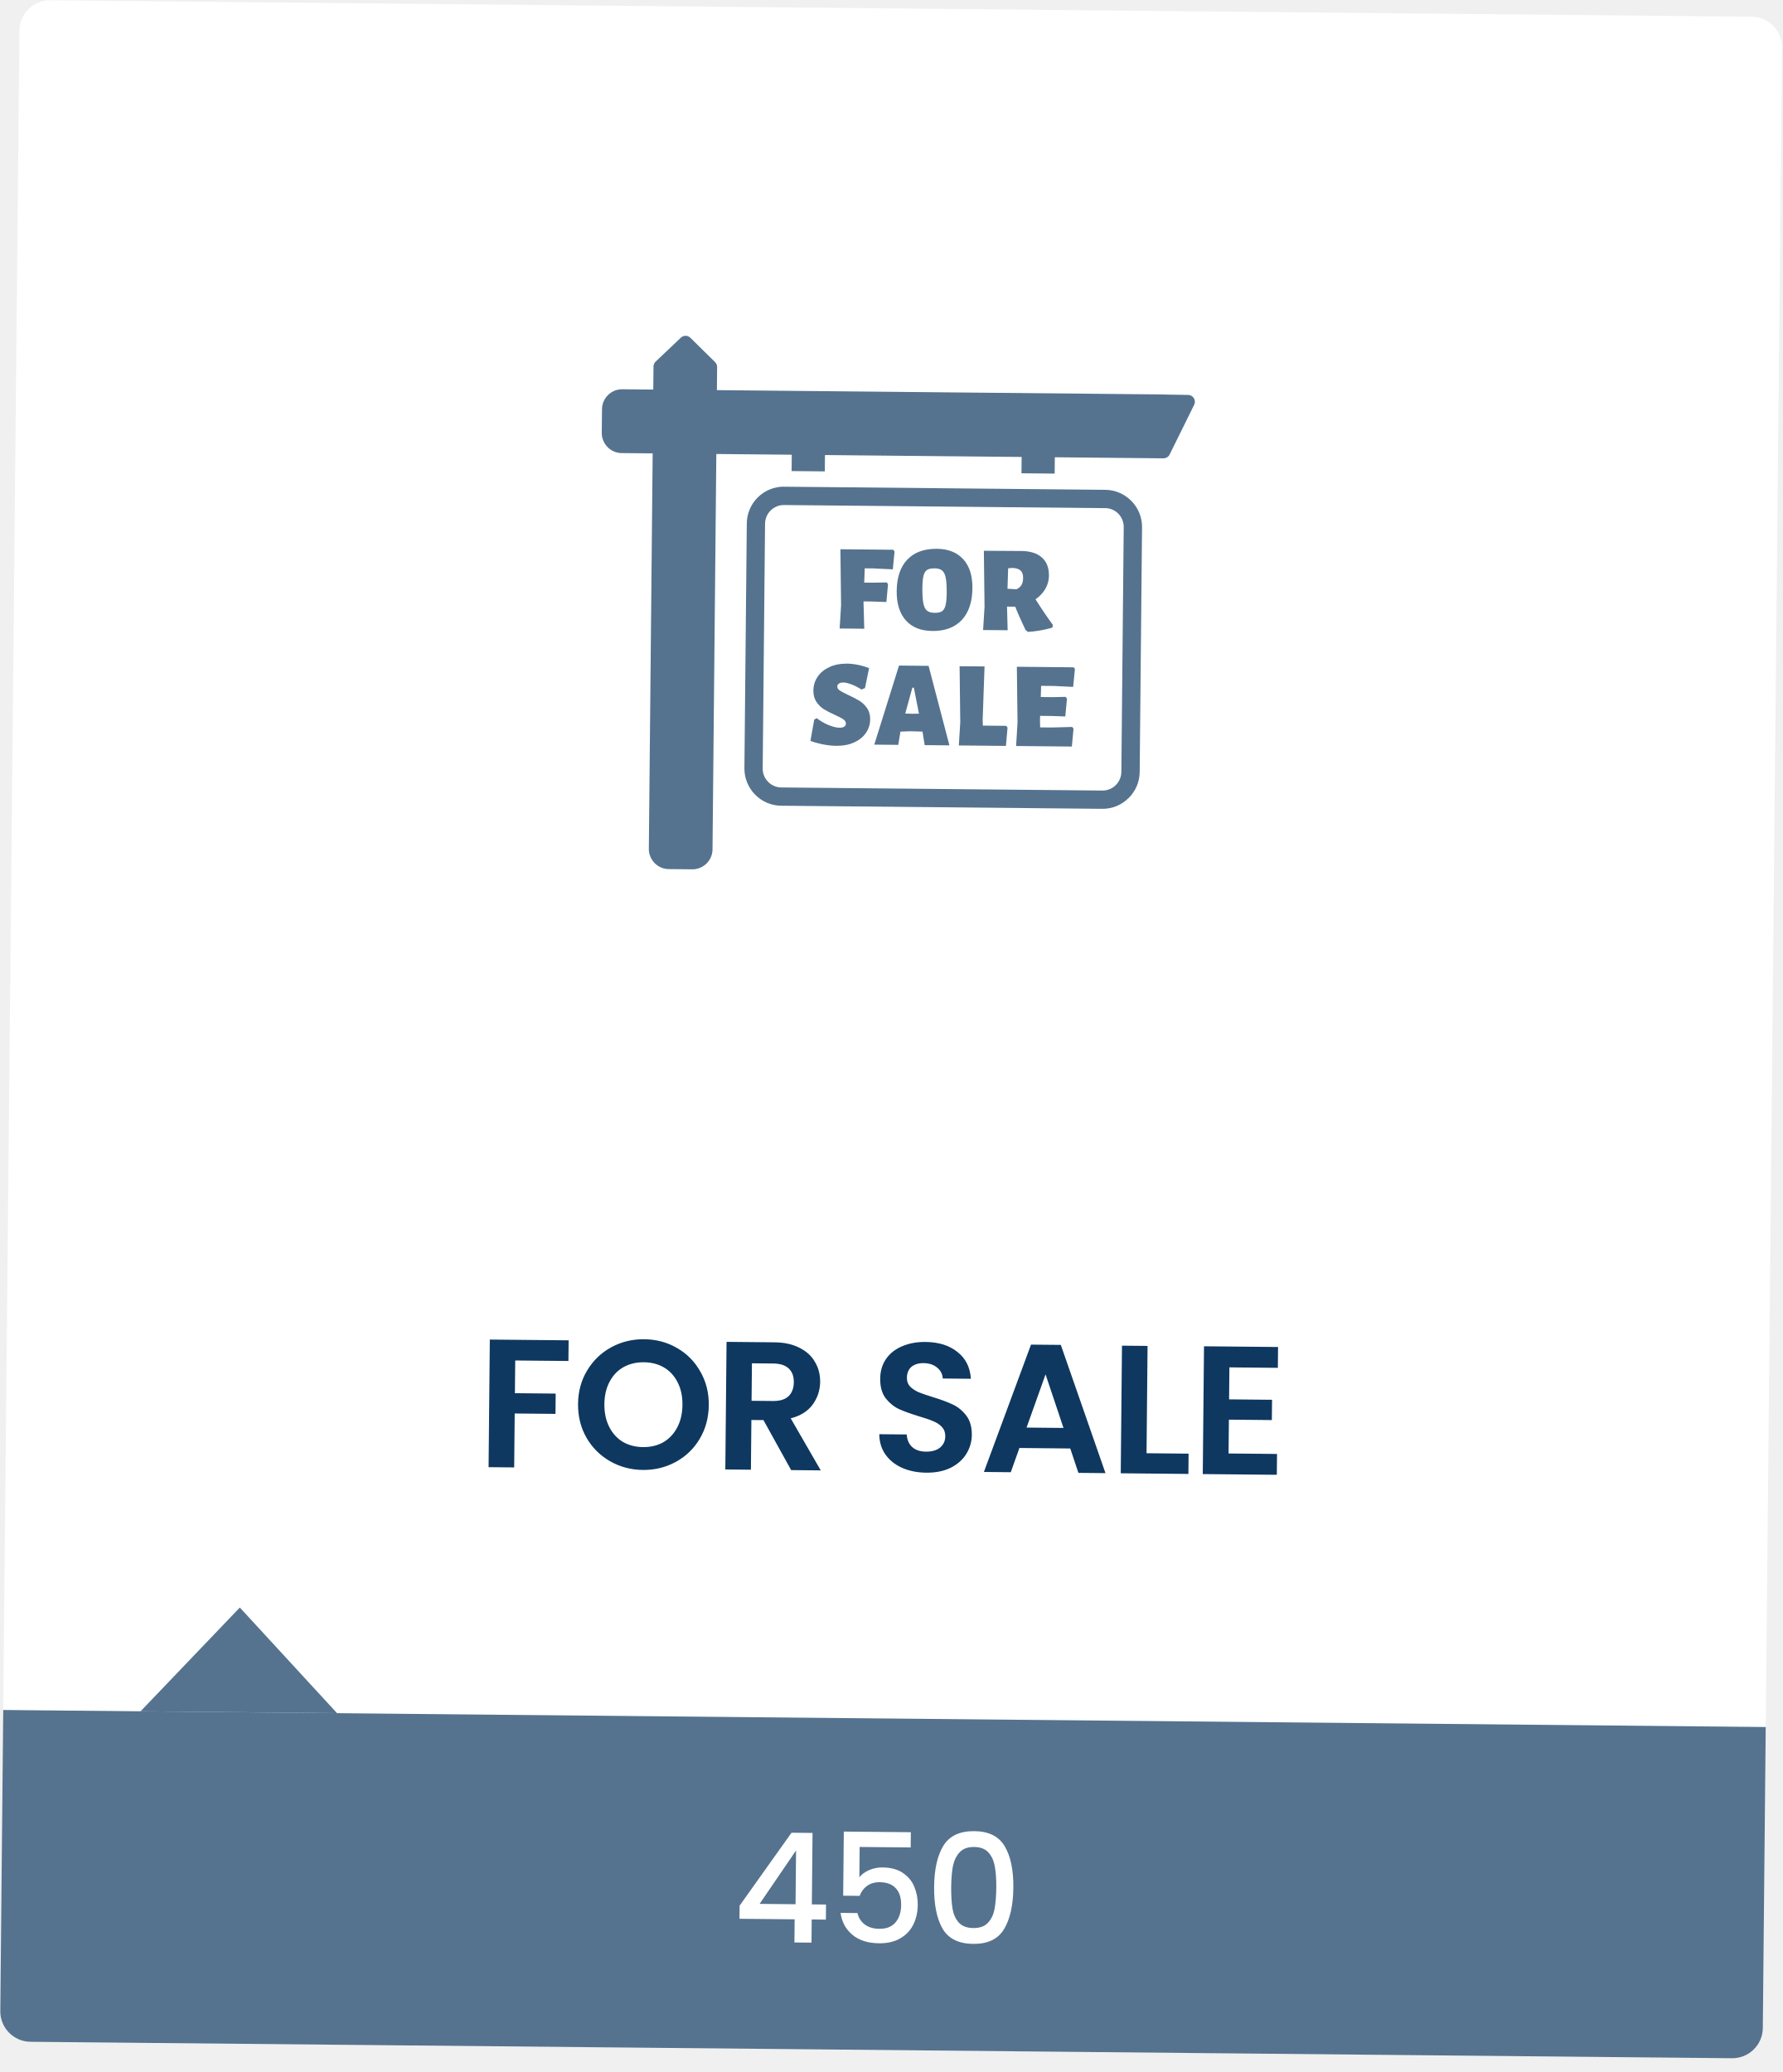
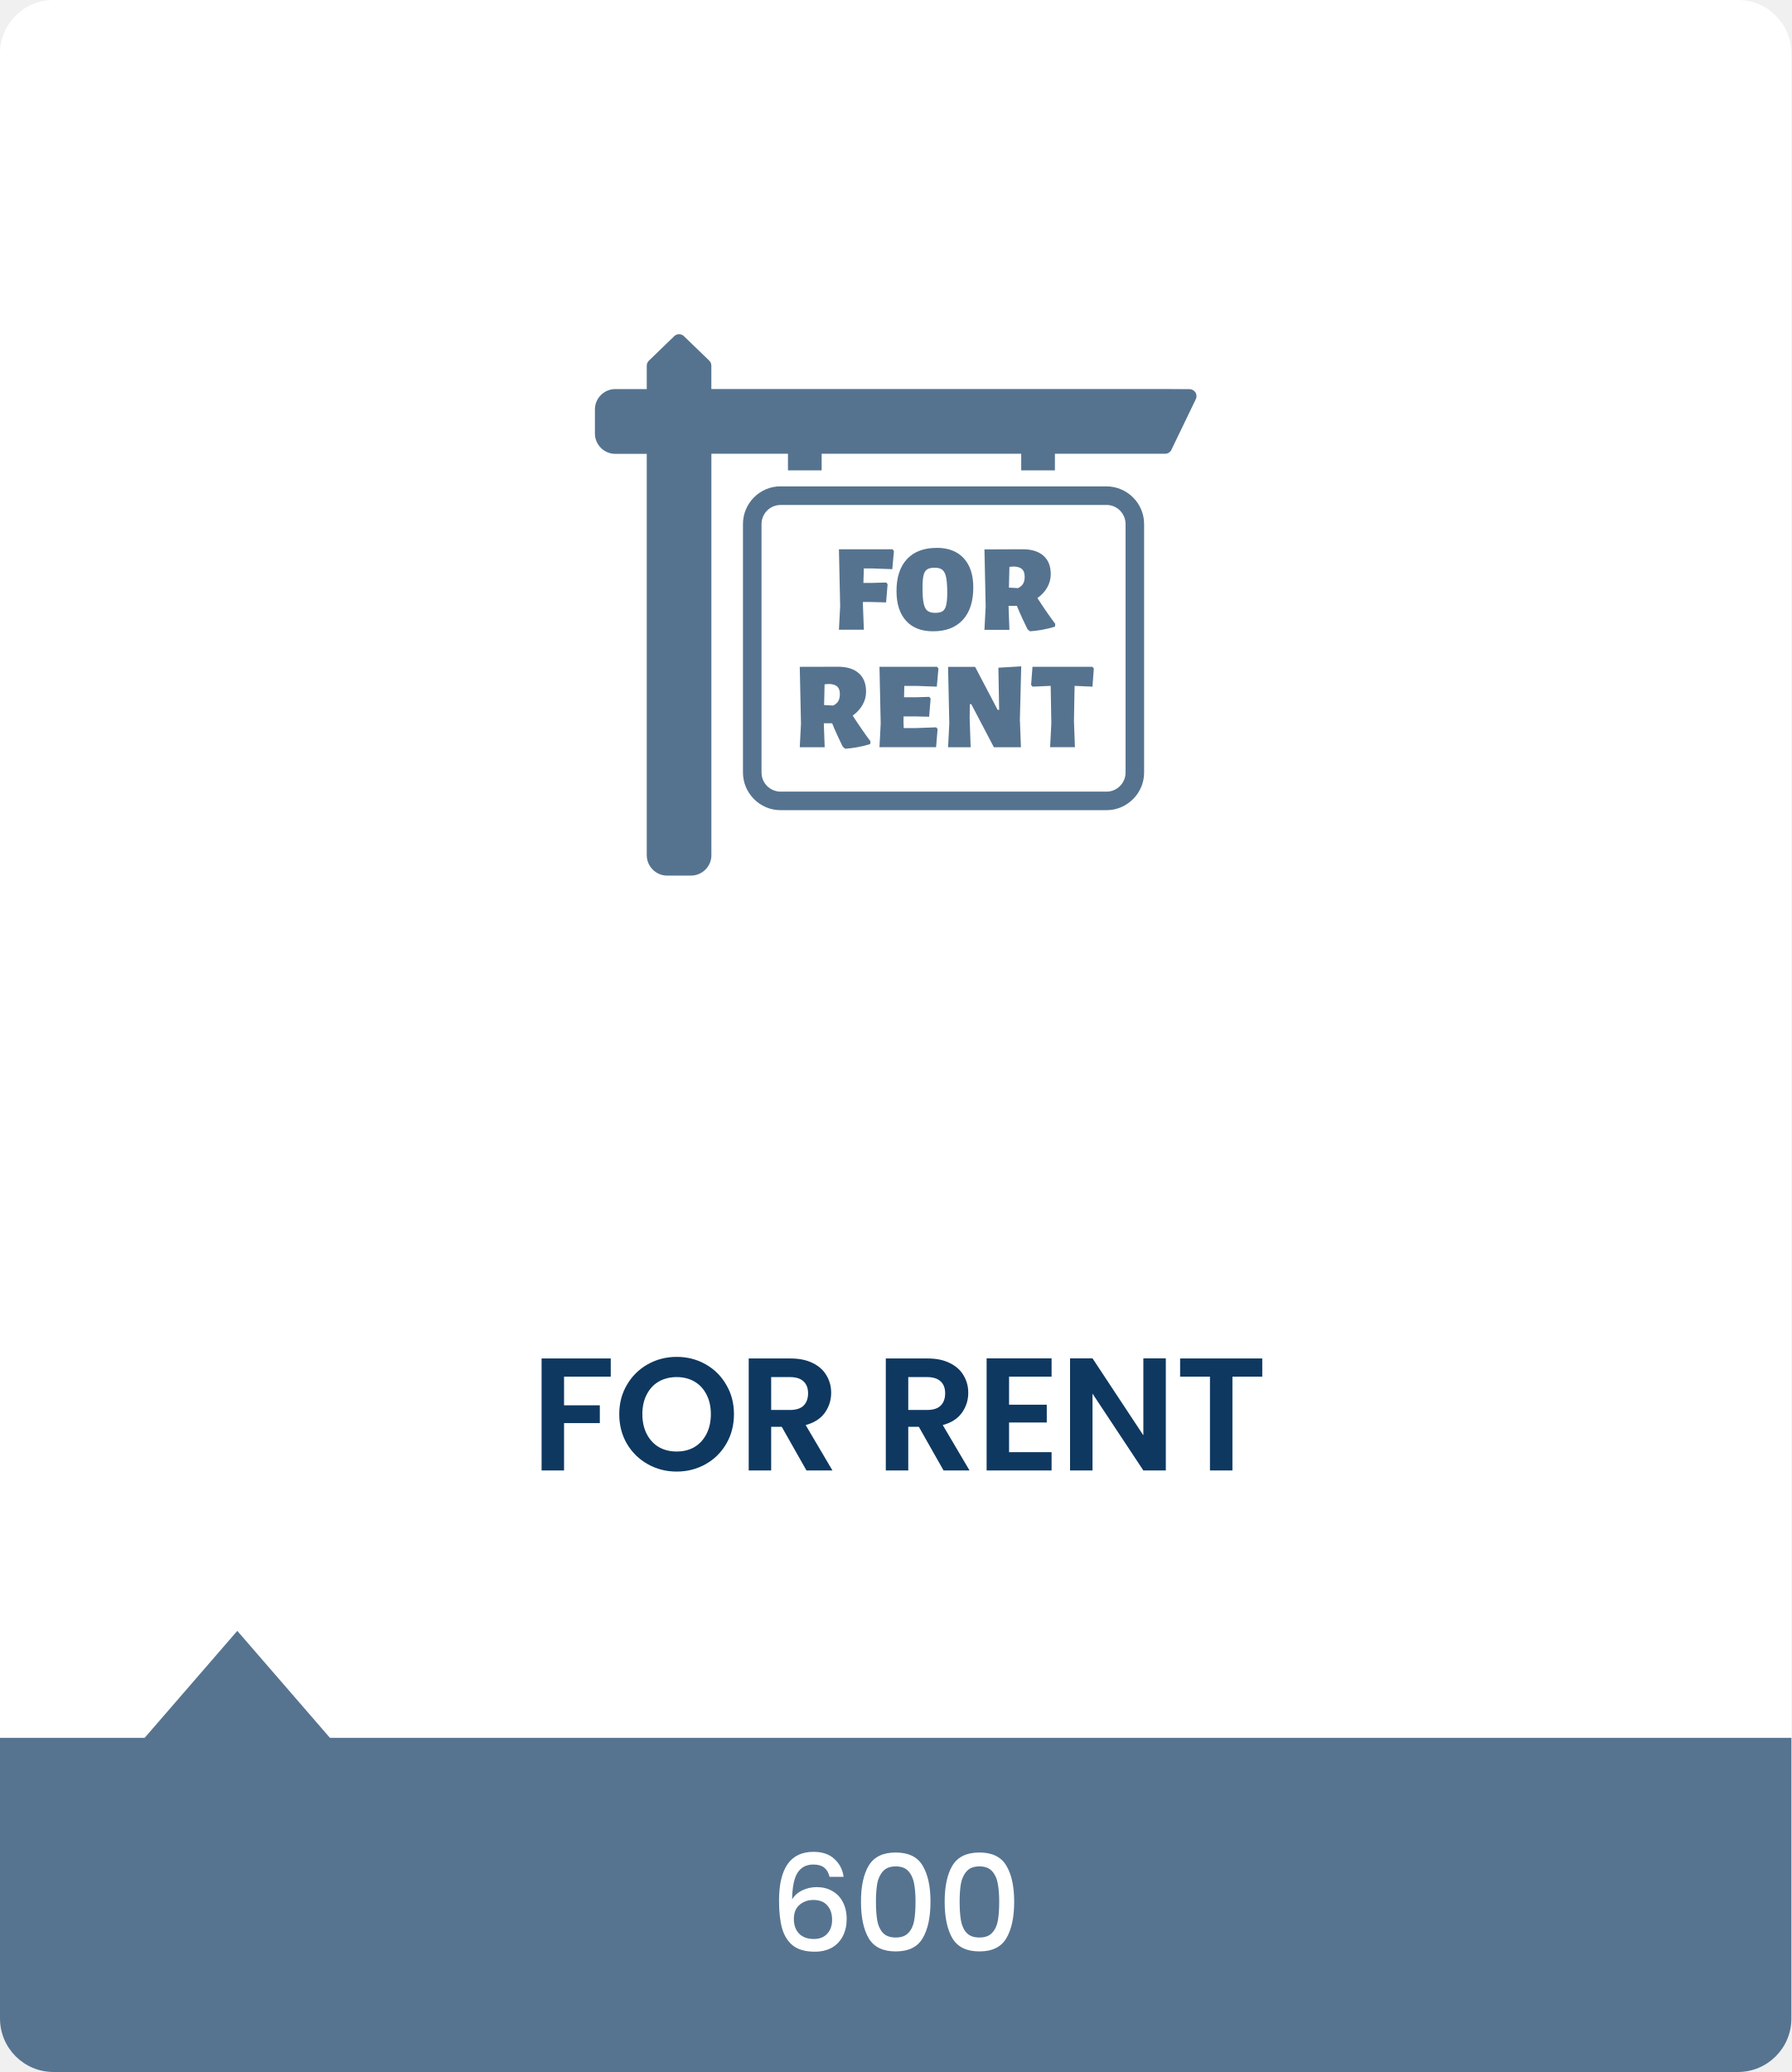
- <svg xmlns="http://www.w3.org/2000/svg" width="117" height="136" viewBox="0 0 117 136" fill="none">
-   <path d="M1.276 2C1.286 0.895 2.19 0.009 3.295 0.019L114.965 1.098C116.069 1.109 116.956 2.013 116.945 3.117L115.69 133.111C115.679 134.216 114.775 135.102 113.67 135.092L2 134.013C0.896 134.002 0.009 133.098 0.02 131.994L1.276 2Z" fill="white" />
-   <path d="M56.751 37.307L56.716 38.24L57.261 38.245L58.192 38.229L58.279 38.341L58.173 39.514L57.138 39.479L56.673 39.474L56.672 39.579L56.719 41.268L55.104 41.252L55.198 39.727L55.154 36.051L58.621 36.084L58.708 36.196L58.593 37.37L57.308 37.309L56.747 37.304L56.751 37.307ZM76.437 25.897L77.975 25.922C78.222 25.924 78.42 26.129 78.417 26.377C78.417 26.446 78.4 26.513 78.371 26.57L76.76 29.833C76.682 29.994 76.52 30.084 76.352 30.083L69.226 30.014L69.215 31.086L67.037 31.065L67.048 29.993L54.141 29.868L54.13 30.941L51.952 30.92L51.963 29.847L47.011 29.799L46.761 55.758C46.757 56.12 46.605 56.446 46.365 56.681C46.123 56.917 45.792 57.063 45.434 57.059L43.883 57.045C43.522 57.041 43.194 56.889 42.959 56.648L42.931 56.616C42.712 56.379 42.578 56.061 42.582 55.715L42.833 29.759L40.794 29.739C40.433 29.736 40.105 29.583 39.87 29.343C39.635 29.103 39.489 28.771 39.493 28.41L39.508 26.854C39.511 26.493 39.663 26.164 39.903 25.928C40.143 25.693 40.473 25.547 40.834 25.55L42.873 25.57L42.888 24.056C42.889 23.916 42.953 23.793 43.052 23.712L44.685 22.163C44.861 21.996 45.136 22.002 45.306 22.169L46.93 23.768C47.021 23.858 47.065 23.976 47.063 24.093L47.049 25.607L76.437 25.891L76.437 25.897ZM51.461 31.946L72.545 32.15C73.21 32.157 73.815 32.438 74.251 32.881C74.69 33.329 74.957 33.938 74.95 34.608L74.795 50.681C74.788 51.348 74.507 51.951 74.063 52.388L74.06 52.388C73.615 52.828 73.005 53.095 72.343 53.089L51.259 52.885C50.594 52.879 49.989 52.6 49.553 52.155C49.117 51.709 48.848 51.097 48.854 50.431L49.01 34.354C49.016 33.684 49.294 33.078 49.738 32.641C50.183 32.204 50.793 31.937 51.461 31.943L51.461 31.946ZM72.534 33.353L51.45 33.149C51.114 33.146 50.802 33.283 50.579 33.503C50.355 33.723 50.213 34.029 50.209 34.369L50.054 50.442C50.051 50.779 50.187 51.091 50.407 51.315C50.626 51.54 50.935 51.682 51.27 51.686L72.355 51.889C72.69 51.892 72.999 51.756 73.222 51.536C73.449 51.313 73.588 51.006 73.592 50.67L73.747 34.593C73.75 34.256 73.614 33.944 73.395 33.72C73.175 33.495 72.866 33.353 72.531 33.35L72.534 33.353ZM61.474 36.02C62.228 36.027 62.808 36.258 63.218 36.71C63.629 37.161 63.825 37.795 63.817 38.61C63.809 39.511 63.577 40.204 63.12 40.695C62.662 41.182 62.02 41.424 61.191 41.416C60.437 41.408 59.857 41.178 59.447 40.72C59.04 40.262 58.84 39.619 58.848 38.788C58.857 37.896 59.088 37.212 59.545 36.731C60.003 36.25 60.645 36.015 61.474 36.023L61.474 36.02ZM61.316 37.307C61.107 37.305 60.949 37.338 60.84 37.41C60.732 37.482 60.655 37.608 60.609 37.789C60.562 37.972 60.538 38.236 60.534 38.585C60.53 39.029 60.552 39.369 60.597 39.598C60.643 39.83 60.723 39.989 60.837 40.083C60.95 40.176 61.12 40.222 61.345 40.224C61.554 40.226 61.712 40.193 61.821 40.121C61.929 40.049 62.006 39.922 62.053 39.736C62.099 39.552 62.127 39.286 62.13 38.937C62.134 38.499 62.112 38.162 62.067 37.93C62.022 37.698 61.941 37.538 61.828 37.445C61.715 37.352 61.544 37.306 61.319 37.304L61.316 37.307ZM67.958 39.333C68.338 39.936 68.716 40.498 69.097 41.016L69.07 41.194C68.524 41.353 67.985 41.447 67.456 41.476L67.305 41.348L67.209 41.147C67.166 41.061 67.082 40.879 66.958 40.602C66.831 40.325 66.722 40.063 66.627 39.821L66.088 39.816L66.13 41.368L64.519 41.353L64.613 39.827L64.569 36.151L67.032 36.166C67.615 36.171 68.063 36.312 68.377 36.594C68.691 36.874 68.845 37.272 68.84 37.792C68.837 38.097 68.759 38.385 68.604 38.65C68.45 38.918 68.235 39.145 67.958 39.336L67.958 39.333ZM67.145 37.934C67.147 37.722 67.095 37.559 66.985 37.454C66.875 37.348 66.699 37.289 66.452 37.277L66.163 37.3L66.119 38.642L66.704 38.679C66.854 38.611 66.965 38.517 67.036 38.4C67.107 38.283 67.143 38.128 67.145 37.934ZM55.531 43.557C56.038 43.562 56.54 43.662 57.036 43.854L56.767 45.163L56.541 45.259C56.317 45.117 56.097 45.004 55.879 44.922C55.661 44.841 55.485 44.798 55.352 44.797C55.228 44.795 55.13 44.817 55.06 44.867C54.986 44.914 54.951 44.977 54.95 45.059C54.949 45.161 55.002 45.25 55.112 45.321C55.222 45.395 55.402 45.492 55.66 45.612C55.957 45.748 56.202 45.878 56.394 45.994C56.586 46.11 56.753 46.27 56.896 46.471C57.04 46.673 57.11 46.924 57.108 47.219C57.104 47.546 57.013 47.84 56.83 48.105C56.647 48.37 56.392 48.577 56.058 48.729C55.724 48.882 55.34 48.957 54.9 48.953C54.355 48.948 53.783 48.841 53.187 48.632L53.435 47.235L53.597 47.138C53.842 47.327 54.104 47.479 54.384 47.593C54.665 47.707 54.899 47.763 55.086 47.765C55.234 47.766 55.342 47.742 55.412 47.692C55.479 47.642 55.515 47.578 55.516 47.502C55.517 47.391 55.461 47.295 55.347 47.215C55.234 47.135 55.048 47.041 54.793 46.924C54.5 46.791 54.26 46.668 54.071 46.552C53.883 46.436 53.719 46.276 53.582 46.071C53.445 45.867 53.377 45.619 53.38 45.327C53.384 44.987 53.478 44.687 53.661 44.415C53.844 44.147 54.103 43.937 54.431 43.785C54.758 43.632 55.129 43.557 55.547 43.561L55.531 43.557ZM62.312 48.923L60.685 48.907L60.547 48.046L60.538 48.02L59.753 47.997L59.094 48.022L58.95 48.891L57.377 48.875L59 43.686L60.941 43.705L62.309 48.923L62.312 48.923ZM60.309 46.844L59.974 45.136L59.876 45.136L59.41 46.835L59.859 46.849L60.309 46.844ZM66.123 47.754L66.016 48.959L62.926 48.929L63.02 47.403L62.976 43.728L64.613 43.743L64.49 47.256L64.503 47.627L66.035 47.642L66.123 47.757L66.123 47.754ZM70.365 47.715L70.453 47.828L70.344 49.001L66.684 48.965L66.778 47.44L66.734 43.764L70.457 43.8L70.545 43.912L70.429 45.085L69.154 45.025L68.327 45.017L68.304 45.75L69.099 45.758L69.935 45.74L70.023 45.852L69.913 47.026L68.983 46.994L68.261 46.987L68.251 47.292L68.263 47.743L69.032 47.75L70.365 47.715Z" fill="#0E3860" fill-opacity="0.7" />
-   <path d="M37.318 87.975L37.304 89.331L33.813 89.298L33.792 91.445L36.468 91.471L36.455 92.803L33.779 92.777L33.745 96.317L32.065 96.301L32.146 87.925L37.318 87.975ZM42.191 96.483C41.407 96.475 40.688 96.284 40.036 95.91C39.384 95.536 38.869 95.023 38.491 94.371C38.113 93.711 37.928 92.969 37.936 92.145C37.944 91.33 38.143 90.6 38.533 89.955C38.924 89.303 39.449 88.796 40.108 88.434C40.768 88.073 41.49 87.896 42.273 87.903C43.066 87.911 43.784 88.102 44.428 88.476C45.081 88.85 45.592 89.367 45.961 90.027C46.339 90.679 46.524 91.412 46.516 92.228C46.508 93.052 46.309 93.79 45.919 94.443C45.536 95.087 45.015 95.59 44.356 95.952C43.696 96.313 42.975 96.49 42.191 96.483ZM42.205 94.983C42.709 94.988 43.154 94.88 43.54 94.66C43.927 94.431 44.23 94.106 44.45 93.684C44.67 93.263 44.783 92.772 44.788 92.212C44.794 91.652 44.69 91.163 44.478 90.745C44.266 90.319 43.969 89.992 43.588 89.764C43.206 89.536 42.763 89.42 42.259 89.415C41.755 89.41 41.306 89.518 40.912 89.738C40.526 89.958 40.222 90.279 40.002 90.701C39.782 91.115 39.67 91.602 39.664 92.162C39.659 92.722 39.762 93.215 39.974 93.641C40.186 94.067 40.483 94.398 40.864 94.634C41.254 94.862 41.701 94.978 42.205 94.983ZM51.921 96.493L50.104 93.211L49.312 93.204L49.281 96.467L47.601 96.451L47.682 88.076L50.826 88.106C51.474 88.112 52.024 88.233 52.478 88.47C52.932 88.698 53.269 89.01 53.489 89.404C53.718 89.79 53.829 90.223 53.825 90.703C53.819 91.255 53.654 91.753 53.33 92.198C53.006 92.635 52.527 92.934 51.893 93.096L53.864 96.512L51.921 96.493ZM49.324 91.944L50.728 91.957C51.184 91.962 51.525 91.857 51.752 91.643C51.978 91.421 52.093 91.114 52.096 90.722C52.1 90.338 51.991 90.041 51.769 89.831C51.547 89.613 51.208 89.502 50.752 89.497L49.348 89.484L49.324 91.944ZM60.79 96.662C60.206 96.657 59.679 96.552 59.209 96.347C58.747 96.143 58.381 95.851 58.113 95.473C57.845 95.094 57.709 94.649 57.706 94.137L59.506 94.154C59.527 94.498 59.644 94.771 59.858 94.973C60.08 95.176 60.383 95.278 60.767 95.282C61.159 95.286 61.468 95.197 61.694 95.015C61.919 94.825 62.034 94.578 62.037 94.274C62.039 94.026 61.965 93.822 61.815 93.66C61.664 93.499 61.474 93.373 61.242 93.283C61.019 93.184 60.708 93.078 60.309 92.962C59.767 92.796 59.325 92.636 58.982 92.481C58.648 92.318 58.358 92.079 58.113 91.764C57.876 91.442 57.76 91.017 57.765 90.489C57.77 89.993 57.898 89.562 58.15 89.197C58.401 88.831 58.752 88.554 59.202 88.367C59.652 88.171 60.165 88.076 60.741 88.082C61.605 88.09 62.303 88.309 62.834 88.738C63.374 89.159 63.669 89.746 63.717 90.499L61.87 90.481C61.856 90.192 61.734 89.955 61.504 89.769C61.282 89.575 60.983 89.476 60.607 89.472C60.279 89.469 60.014 89.551 59.813 89.717C59.619 89.883 59.521 90.126 59.518 90.446C59.516 90.67 59.586 90.859 59.728 91.012C59.879 91.157 60.062 91.279 60.277 91.377C60.5 91.468 60.811 91.575 61.21 91.698C61.752 91.864 62.194 92.028 62.537 92.191C62.879 92.355 63.173 92.597 63.418 92.92C63.663 93.242 63.783 93.663 63.778 94.183C63.773 94.631 63.654 95.046 63.418 95.428C63.182 95.81 62.839 96.114 62.389 96.342C61.939 96.562 61.406 96.668 60.79 96.662ZM70.238 95.074L66.902 95.041L66.335 96.632L64.571 96.615L67.663 88.257L69.619 88.275L72.55 96.692L70.774 96.675L70.238 95.074ZM69.795 93.725L68.617 90.21L67.371 93.702L69.795 93.725ZM75.245 95.386L78.004 95.413L77.992 96.745L73.552 96.702L73.633 88.326L75.312 88.342L75.245 95.386ZM80.683 89.75L80.662 91.85L83.482 91.877L83.469 93.209L80.65 93.182L80.628 95.402L83.808 95.433L83.795 96.801L78.935 96.754L79.016 88.366L83.876 88.413L83.863 89.781L80.683 89.75Z" fill="#0E3860" />
-   <path d="M0.211 112.238L115.881 113.356L115.69 133.115C115.679 134.22 114.775 135.107 113.671 135.096L2.001 134.017C0.896 134.007 0.009 133.103 0.02 131.998L0.211 112.238Z" fill="#0E3860" fill-opacity="0.7" />
-   <path d="M15.739 105.513L22.119 112.447L9.226 112.323L15.739 105.513Z" fill="#0E3860" fill-opacity="0.7" />
-   <path d="M48.531 125.943L48.539 125.083L51.946 120.295L53.325 120.309L53.28 124.999L54.21 125.008L54.201 125.998L53.271 125.989L53.256 127.508L52.136 127.498L52.151 125.978L48.531 125.943ZM52.244 121.458L49.85 124.965L52.21 124.988L52.244 121.458ZM59.767 121.261L56.417 121.229L56.398 123.219C56.54 123.033 56.748 122.879 57.022 122.755C57.304 122.631 57.601 122.57 57.914 122.573C58.474 122.579 58.926 122.703 59.271 122.946C59.622 123.19 59.869 123.495 60.012 123.864C60.162 124.232 60.234 124.619 60.231 125.026C60.226 125.519 60.125 125.958 59.928 126.343C59.737 126.721 59.451 127.018 59.069 127.235C58.694 127.451 58.233 127.557 57.686 127.551C56.959 127.544 56.378 127.359 55.941 126.994C55.505 126.63 55.246 126.151 55.165 125.557L56.275 125.568C56.345 125.882 56.506 126.133 56.758 126.322C57.01 126.505 57.325 126.598 57.705 126.601C58.178 126.606 58.533 126.466 58.769 126.182C59.012 125.897 59.136 125.518 59.14 125.045C59.145 124.565 59.029 124.197 58.791 123.942C58.553 123.679 58.201 123.546 57.735 123.542C57.408 123.538 57.131 123.619 56.902 123.784C56.681 123.941 56.519 124.16 56.416 124.439L55.336 124.428L55.377 120.219L59.777 120.261L59.767 121.261ZM61.304 123.846C61.316 122.693 61.518 121.795 61.91 121.152C62.31 120.502 62.987 120.182 63.94 120.191C64.893 120.201 65.56 120.534 65.94 121.191C66.327 121.841 66.515 122.743 66.504 123.896C66.493 125.063 66.287 125.974 65.888 126.63C65.495 127.28 64.822 127.6 63.868 127.591C62.915 127.582 62.245 127.249 61.858 126.592C61.478 125.928 61.293 125.013 61.304 123.846ZM65.384 123.885C65.389 123.345 65.357 122.888 65.287 122.514C65.224 122.14 65.087 121.836 64.876 121.6C64.665 121.358 64.35 121.235 63.93 121.231C63.51 121.227 63.192 121.344 62.976 121.582C62.761 121.813 62.615 122.115 62.538 122.488C62.467 122.861 62.43 123.317 62.424 123.857C62.419 124.417 62.448 124.887 62.511 125.268C62.574 125.648 62.711 125.956 62.922 126.192C63.14 126.427 63.459 126.547 63.878 126.551C64.298 126.555 64.616 126.441 64.832 126.21C65.054 125.979 65.2 125.674 65.271 125.294C65.341 124.915 65.379 124.445 65.384 123.885Z" fill="white" />
+ <svg xmlns="http://www.w3.org/2000/svg" width="268" height="310" viewBox="0 0 268 310" fill="none">
+   <rect width="268" height="310" rx="8" fill="white" />
+   <path d="M91.368 203.248V205.96H84.383V210.256H89.736V212.92H84.383V220H81.023V203.248H91.368ZM101.234 220.168C99.666 220.168 98.226 219.8 96.914 219.064C95.602 218.328 94.562 217.312 93.794 216.016C93.026 214.704 92.642 213.224 92.642 211.576C92.642 209.944 93.026 208.48 93.794 207.184C94.562 205.872 95.602 204.848 96.914 204.112C98.226 203.376 99.666 203.008 101.234 203.008C102.818 203.008 104.258 203.376 105.554 204.112C106.866 204.848 107.898 205.872 108.65 207.184C109.418 208.48 109.802 209.944 109.802 211.576C109.802 213.224 109.418 214.704 108.65 216.016C107.898 217.312 106.866 218.328 105.554 219.064C104.242 219.8 102.802 220.168 101.234 220.168ZM101.234 217.168C102.242 217.168 103.13 216.944 103.898 216.496C104.666 216.032 105.266 215.376 105.698 214.528C106.13 213.68 106.346 212.696 106.346 211.576C106.346 210.456 106.13 209.48 105.698 208.648C105.266 207.8 104.666 207.152 103.898 206.704C103.13 206.256 102.242 206.032 101.234 206.032C100.226 206.032 99.33 206.256 98.546 206.704C97.778 207.152 97.178 207.8 96.746 208.648C96.314 209.48 96.098 210.456 96.098 211.576C96.098 212.696 96.314 213.68 96.746 214.528C97.178 215.376 97.778 216.032 98.546 216.496C99.33 216.944 100.226 217.168 101.234 217.168ZM120.649 220L116.953 213.472H115.369V220H112.009V203.248H118.297C119.593 203.248 120.697 203.48 121.609 203.944C122.521 204.392 123.201 205.008 123.649 205.792C124.113 206.56 124.345 207.424 124.345 208.384C124.345 209.488 124.025 210.488 123.385 211.384C122.745 212.264 121.793 212.872 120.529 213.208L124.537 220H120.649ZM115.369 210.952H118.177C119.089 210.952 119.769 210.736 120.217 210.304C120.665 209.856 120.889 209.24 120.889 208.456C120.889 207.688 120.665 207.096 120.217 206.68C119.769 206.248 119.089 206.032 118.177 206.032H115.369V210.952ZM141.158 220L137.462 213.472H135.878V220H132.518V203.248H138.806C140.102 203.248 141.206 203.48 142.118 203.944C143.03 204.392 143.71 205.008 144.158 205.792C144.622 206.56 144.854 207.424 144.854 208.384C144.854 209.488 144.534 210.488 143.894 211.384C143.254 212.264 142.302 212.872 141.038 213.208L145.046 220H141.158ZM135.878 210.952H138.686C139.598 210.952 140.278 210.736 140.726 210.304C141.174 209.856 141.398 209.24 141.398 208.456C141.398 207.688 141.174 207.096 140.726 206.68C140.278 206.248 139.598 206.032 138.686 206.032H135.878V210.952ZM150.96 205.96V210.16H156.6V212.824H150.96V217.264H157.32V220H147.6V203.224H157.32V205.96H150.96ZM174.409 220H171.049L163.441 208.504V220H160.081V203.224H163.441L171.049 214.744V203.224H174.409V220ZM188.837 203.248V205.96H184.373V220H181.013V205.96H176.549V203.248H188.837Z" fill="#0E3860" />
+   <path d="M97.13 53.909L100.874 50.289C101.276 49.9 101.914 49.907 102.309 50.289L106.103 53.953C106.316 54.158 106.418 54.43 106.418 54.702V58.204H174.407L177.967 58.226C178.539 58.226 179 58.696 179 59.268C179 59.43 178.963 59.584 178.897 59.716L175.242 67.301C175.067 67.675 174.693 67.888 174.305 67.888H157.817V70.37H152.777V67.888H122.921V70.37H117.882V67.888H106.426V127.96C106.426 128.797 106.081 129.554 105.532 130.104C104.975 130.655 104.214 131 103.386 131H99.797C98.962 131 98.2 130.655 97.651 130.104L97.585 130.031C97.072 129.488 96.757 128.753 96.757 127.953V67.903H92.04C91.205 67.903 90.443 67.558 89.894 67.007C89.344 66.456 89 65.693 89 64.856V61.258C89 60.421 89.344 59.657 89.894 59.107C90.443 58.556 91.205 58.211 92.04 58.211H96.757V54.709C96.757 54.386 96.903 54.1 97.13 53.909ZM129.228 85.054L129.169 87.212H130.429L132.583 87.153L132.788 87.41L132.561 90.127L130.165 90.068H129.089V90.311L129.235 94.216H125.507L125.69 90.685L125.507 82.183H133.528L133.733 82.44L133.491 85.156L130.517 85.046H129.221L129.228 85.054ZM140.127 81.963C141.871 81.963 143.218 82.484 144.178 83.519C145.13 84.554 145.606 86.015 145.606 87.902C145.606 89.987 145.086 91.595 144.039 92.741C142.991 93.879 141.512 94.451 139.592 94.451C137.849 94.451 136.501 93.93 135.549 92.88C134.597 91.83 134.121 90.347 134.121 88.424C134.121 86.361 134.641 84.775 135.688 83.651C136.736 82.528 138.215 81.97 140.135 81.97L140.127 81.963ZM139.79 84.944C139.307 84.944 138.941 85.024 138.692 85.193C138.442 85.362 138.267 85.656 138.164 86.074C138.062 86.5 138.01 87.109 138.01 87.917C138.01 88.945 138.062 89.731 138.179 90.259C138.289 90.795 138.479 91.162 138.743 91.375C139.007 91.588 139.402 91.691 139.922 91.691C140.406 91.691 140.772 91.61 141.021 91.441C141.27 91.272 141.446 90.979 141.548 90.545C141.651 90.12 141.709 89.503 141.709 88.695C141.709 87.682 141.651 86.904 141.541 86.368C141.431 85.832 141.241 85.465 140.977 85.252C140.713 85.039 140.318 84.936 139.798 84.936L139.79 84.944ZM155.202 89.481C156.095 90.868 156.982 92.161 157.875 93.35L157.817 93.761C156.557 94.143 155.312 94.371 154.081 94.451L153.729 94.158L153.502 93.695C153.4 93.497 153.202 93.078 152.909 92.44C152.609 91.801 152.352 91.199 152.125 90.641H150.88L151.012 94.231H147.276L147.459 90.7L147.276 82.198L152.975 82.175C154.323 82.175 155.363 82.491 156.095 83.137C156.828 83.776 157.194 84.694 157.194 85.898C157.194 86.603 157.018 87.271 156.667 87.888C156.315 88.512 155.824 89.04 155.194 89.488L155.202 89.481ZM153.29 86.265C153.29 85.773 153.165 85.399 152.909 85.156C152.653 84.914 152.242 84.782 151.678 84.76L151.012 84.811L150.939 87.917L152.294 87.99C152.638 87.829 152.894 87.609 153.056 87.337C153.217 87.065 153.297 86.706 153.297 86.258L153.29 86.265ZM127.558 107.05C128.451 108.438 129.338 109.73 130.231 110.92L130.173 111.331C128.913 111.712 127.668 111.94 126.437 112.021L126.086 111.72L125.858 111.257C125.763 111.059 125.558 110.641 125.265 110.002C124.965 109.363 124.708 108.761 124.489 108.21H123.244L123.375 111.801H119.647L119.83 108.269L119.647 99.767L125.346 99.752C126.693 99.752 127.734 100.068 128.466 100.714C129.199 101.353 129.565 102.271 129.565 103.475C129.565 104.18 129.389 104.848 129.037 105.464C128.686 106.081 128.195 106.617 127.565 107.065L127.558 107.05ZM125.646 103.835C125.646 103.335 125.522 102.968 125.265 102.726C125.009 102.484 124.599 102.351 124.027 102.329L123.361 102.381L123.287 105.486L124.643 105.56C124.987 105.398 125.243 105.178 125.404 104.906C125.565 104.635 125.646 104.275 125.646 103.827V103.835ZM140.061 108.82L140.266 109.077L140.039 111.793H131.572L131.755 108.262L131.572 99.76H140.186L140.391 100.017L140.149 102.733L137.197 102.623H135.286L135.249 104.319H137.087L139.021 104.26L139.226 104.517L138.999 107.234L136.846 107.182H135.176L135.161 107.887L135.198 108.93H136.978L140.061 108.82ZM152.587 107.873L152.733 111.801H148.69L145.313 105.362H145.086L145.064 107.447L145.211 111.801H141.834L142.017 108.269L141.834 99.767H145.877L149.254 106.206H149.474L149.364 99.899L152.777 99.694L152.572 107.88L152.587 107.873ZM163.64 100.017L163.435 102.733L160.981 102.623H160.761L160.666 107.887L160.812 111.793H157.099L157.282 108.262L157.187 102.623H156.945L154.477 102.733L154.257 102.476L154.462 99.76H163.427L163.633 100.017H163.64ZM116.768 72.77H165.544C167.083 72.77 168.489 73.409 169.507 74.422C170.533 75.45 171.162 76.853 171.162 78.402V115.589C171.162 117.131 170.533 118.533 169.514 119.554H169.507C168.489 120.582 167.083 121.213 165.552 121.213H116.768C115.23 121.213 113.824 120.582 112.806 119.561C111.787 118.541 111.15 117.131 111.15 115.589V78.394C111.15 76.845 111.78 75.436 112.798 74.415C113.816 73.394 115.223 72.763 116.768 72.763V72.77ZM165.552 75.553H116.768C115.992 75.553 115.274 75.876 114.761 76.39C114.249 76.904 113.926 77.616 113.926 78.402V115.589C113.926 116.367 114.249 117.087 114.761 117.601C115.274 118.115 115.992 118.438 116.768 118.438H165.552C166.335 118.438 167.039 118.115 167.551 117.601C168.071 117.08 168.386 116.367 168.386 115.589V78.394C168.386 77.616 168.064 76.897 167.551 76.383C167.039 75.869 166.328 75.546 165.544 75.546L165.552 75.553Z" fill="#0E3860" fill-opacity="0.7" />
+   <path d="M0 260H268V302C268 306.418 264.418 310 260 310H8C3.582 310 0 306.418 0 302V260Z" fill="#567490" />
+   <path d="M35.5 244L49.789 260.5H21.211L35.5 244Z" fill="#567490" />
+   <path d="M124.104 280.8C123.957 280.187 123.691 279.727 123.304 279.42C122.917 279.113 122.377 278.96 121.684 278.96C120.631 278.96 119.844 279.367 119.324 280.18C118.804 280.98 118.531 282.313 118.504 284.18C118.851 283.593 119.357 283.14 120.024 282.82C120.691 282.5 121.411 282.34 122.184 282.34C123.064 282.34 123.837 282.533 124.504 282.92C125.184 283.293 125.711 283.84 126.084 284.56C126.471 285.28 126.664 286.14 126.664 287.14C126.664 288.073 126.477 288.907 126.104 289.64C125.744 290.373 125.204 290.953 124.484 291.38C123.764 291.793 122.897 292 121.884 292C120.511 292 119.431 291.7 118.644 291.1C117.871 290.487 117.324 289.627 117.004 288.52C116.697 287.413 116.544 286.033 116.544 284.38C116.544 279.5 118.264 277.06 121.704 277.06C123.037 277.06 124.084 277.42 124.844 278.14C125.617 278.86 126.071 279.747 126.204 280.8H124.104ZM121.684 284.26C120.871 284.26 120.177 284.507 119.604 285C119.044 285.48 118.764 286.18 118.764 287.1C118.764 288.02 119.024 288.753 119.544 289.3C120.077 289.833 120.817 290.1 121.764 290.1C122.604 290.1 123.264 289.84 123.744 289.32C124.237 288.8 124.484 288.107 124.484 287.24C124.484 286.333 124.244 285.613 123.764 285.08C123.297 284.533 122.604 284.26 121.684 284.26ZM128.804 284.52C128.804 282.213 129.19 280.413 129.964 279.12C130.75 277.813 132.097 277.16 134.004 277.16C135.91 277.16 137.25 277.813 138.024 279.12C138.81 280.413 139.204 282.213 139.204 284.52C139.204 286.853 138.81 288.68 138.024 290C137.25 291.307 135.91 291.96 134.004 291.96C132.097 291.96 130.75 291.307 129.964 290C129.19 288.68 128.804 286.853 128.804 284.52ZM136.964 284.52C136.964 283.44 136.89 282.527 136.744 281.78C136.61 281.033 136.33 280.427 135.904 279.96C135.477 279.48 134.844 279.24 134.004 279.24C133.164 279.24 132.53 279.48 132.104 279.96C131.677 280.427 131.39 281.033 131.244 281.78C131.11 282.527 131.044 283.44 131.044 284.52C131.044 285.64 131.11 286.58 131.244 287.34C131.377 288.1 131.657 288.713 132.084 289.18C132.524 289.647 133.164 289.88 134.004 289.88C134.844 289.88 135.477 289.647 135.904 289.18C136.344 288.713 136.63 288.1 136.764 287.34C136.897 286.58 136.964 285.64 136.964 284.52ZM141.324 284.52C141.324 282.213 141.71 280.413 142.484 279.12C143.27 277.813 144.617 277.16 146.524 277.16C148.43 277.16 149.77 277.813 150.544 279.12C151.33 280.413 151.724 282.213 151.724 284.52C151.724 286.853 151.33 288.68 150.544 290C149.77 291.307 148.43 291.96 146.524 291.96C144.617 291.96 143.27 291.307 142.484 290C141.71 288.68 141.324 286.853 141.324 284.52ZM149.484 284.52C149.484 283.44 149.41 282.527 149.264 281.78C149.13 281.033 148.85 280.427 148.424 279.96C147.997 279.48 147.364 279.24 146.524 279.24C145.684 279.24 145.05 279.48 144.624 279.96C144.197 280.427 143.91 281.033 143.764 281.78C143.63 282.527 143.564 283.44 143.564 284.52C143.564 285.64 143.63 286.58 143.764 287.34C143.897 288.1 144.177 288.713 144.604 289.18C145.044 289.647 145.684 289.88 146.524 289.88C147.364 289.88 147.997 289.647 148.424 289.18C148.864 288.713 149.15 288.1 149.284 287.34C149.417 286.58 149.484 285.64 149.484 284.52Z" fill="white" />
</svg>
